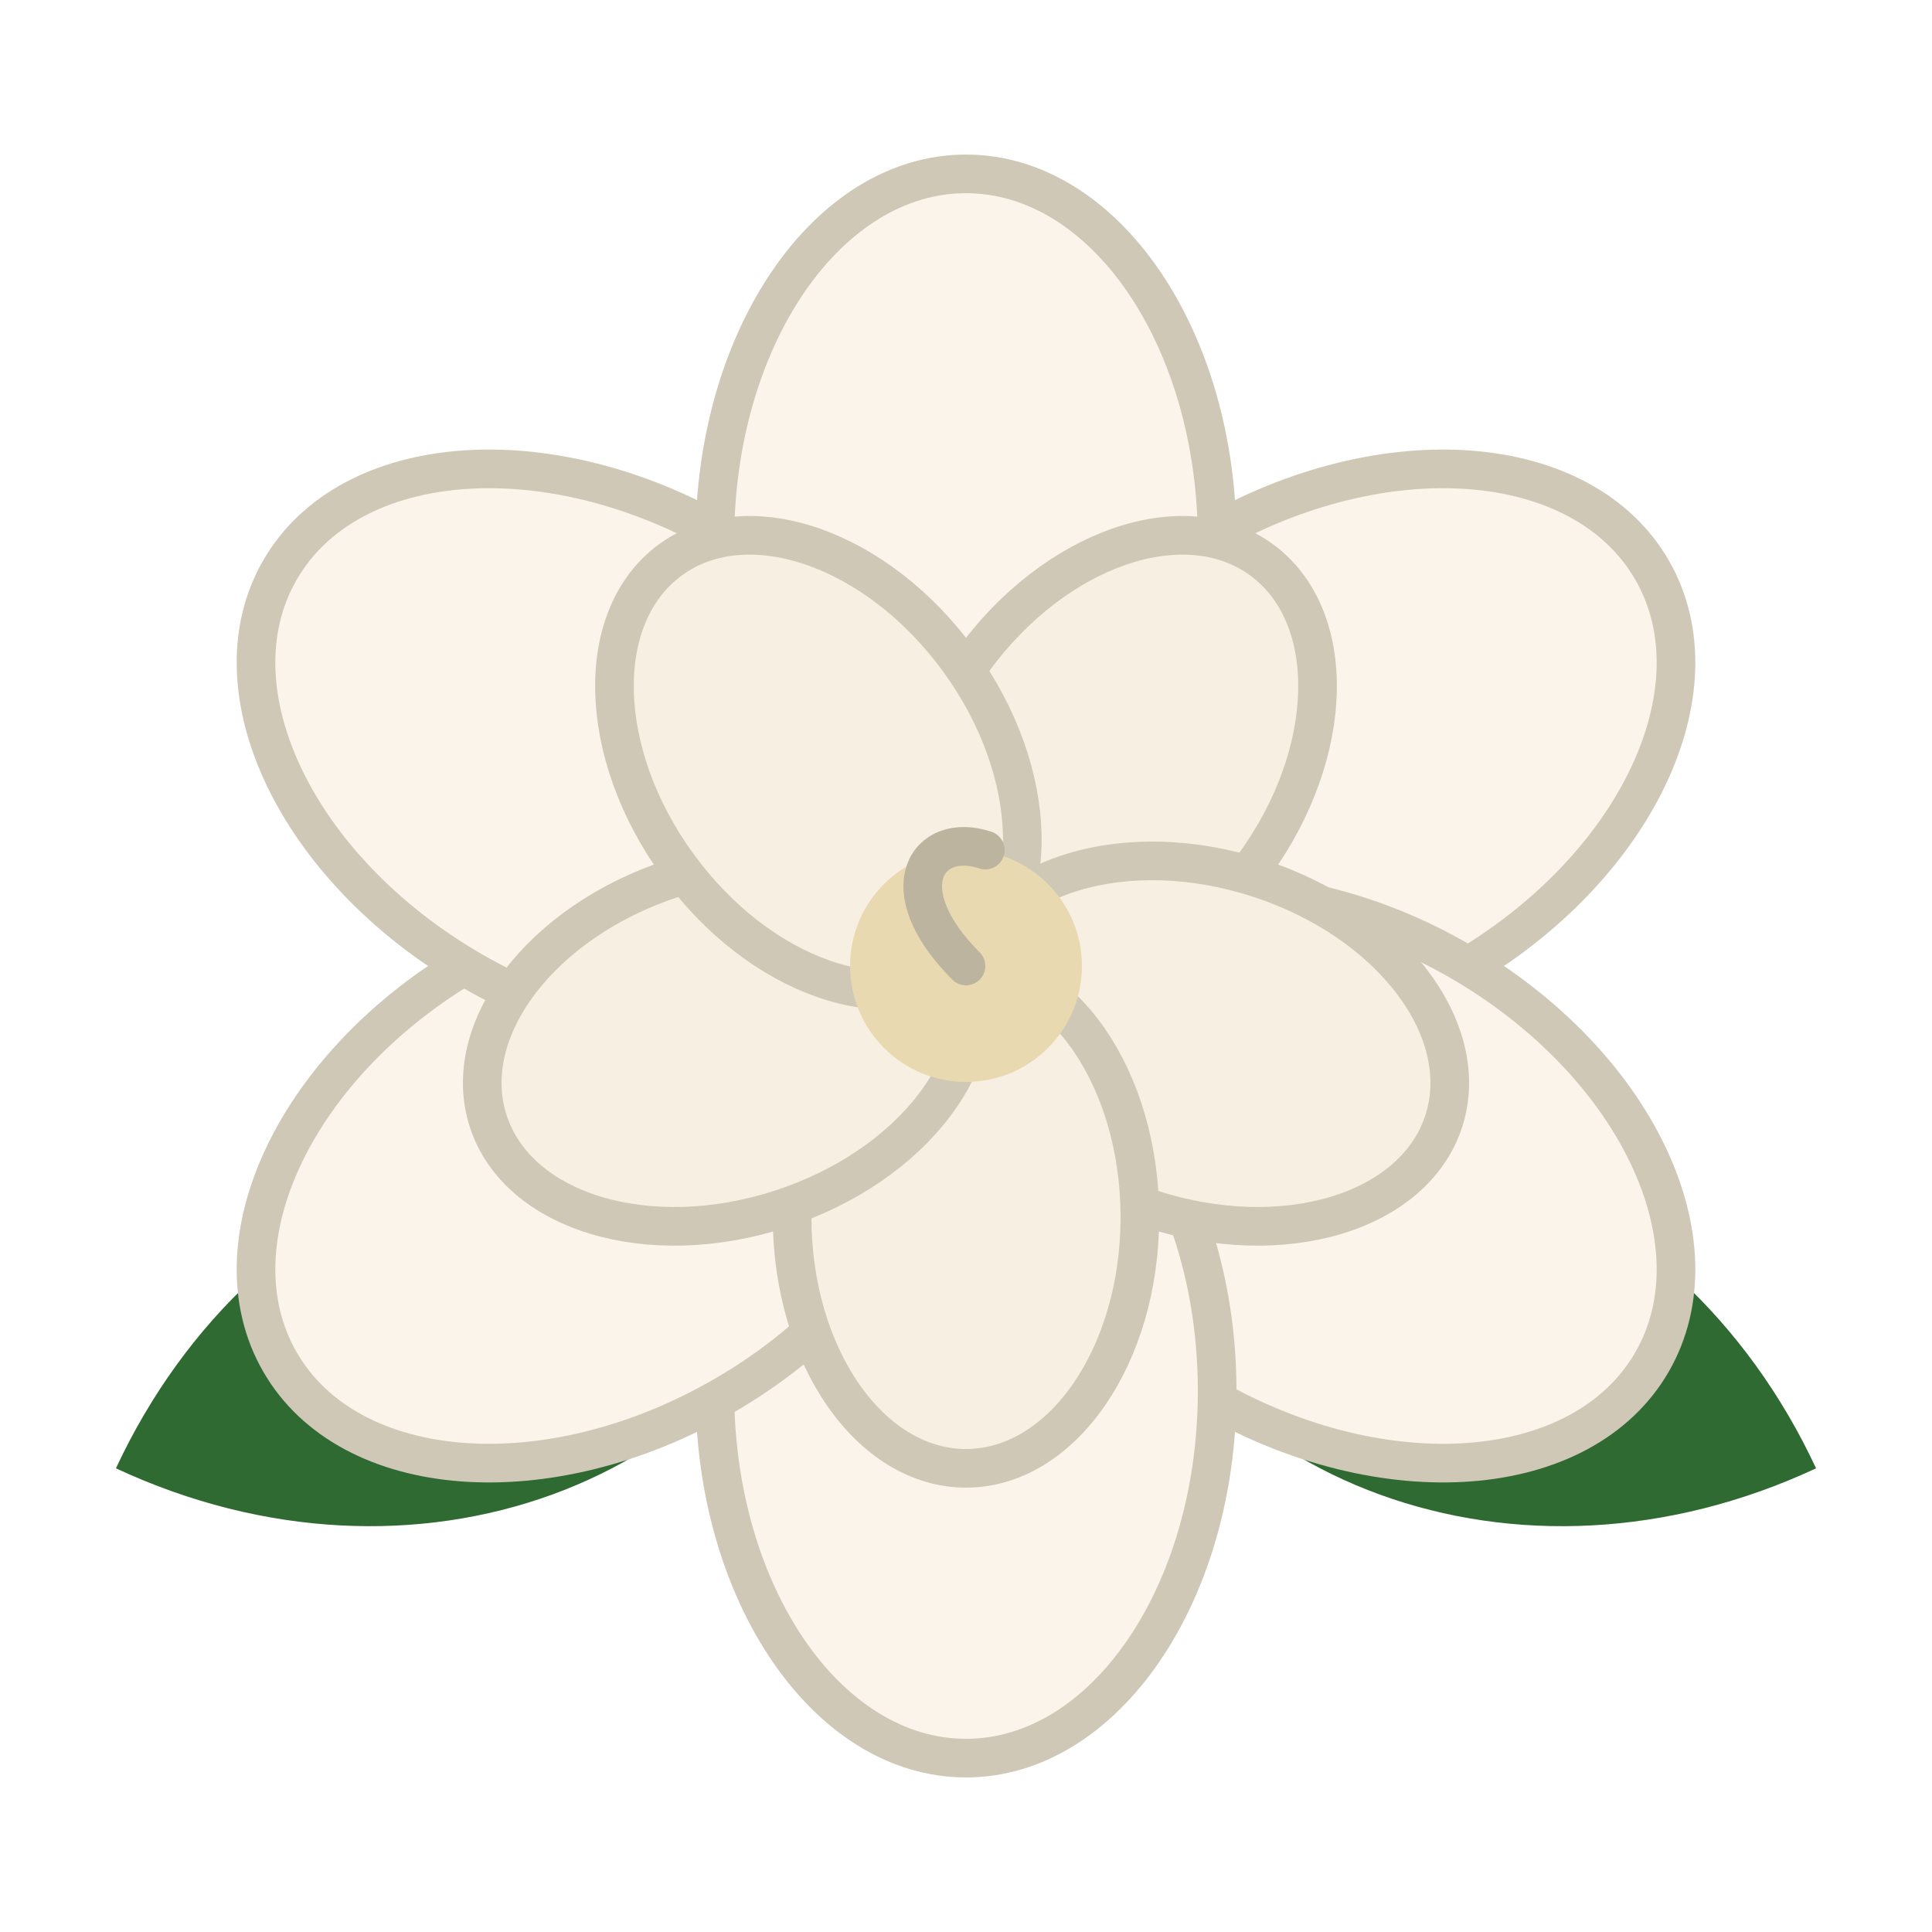
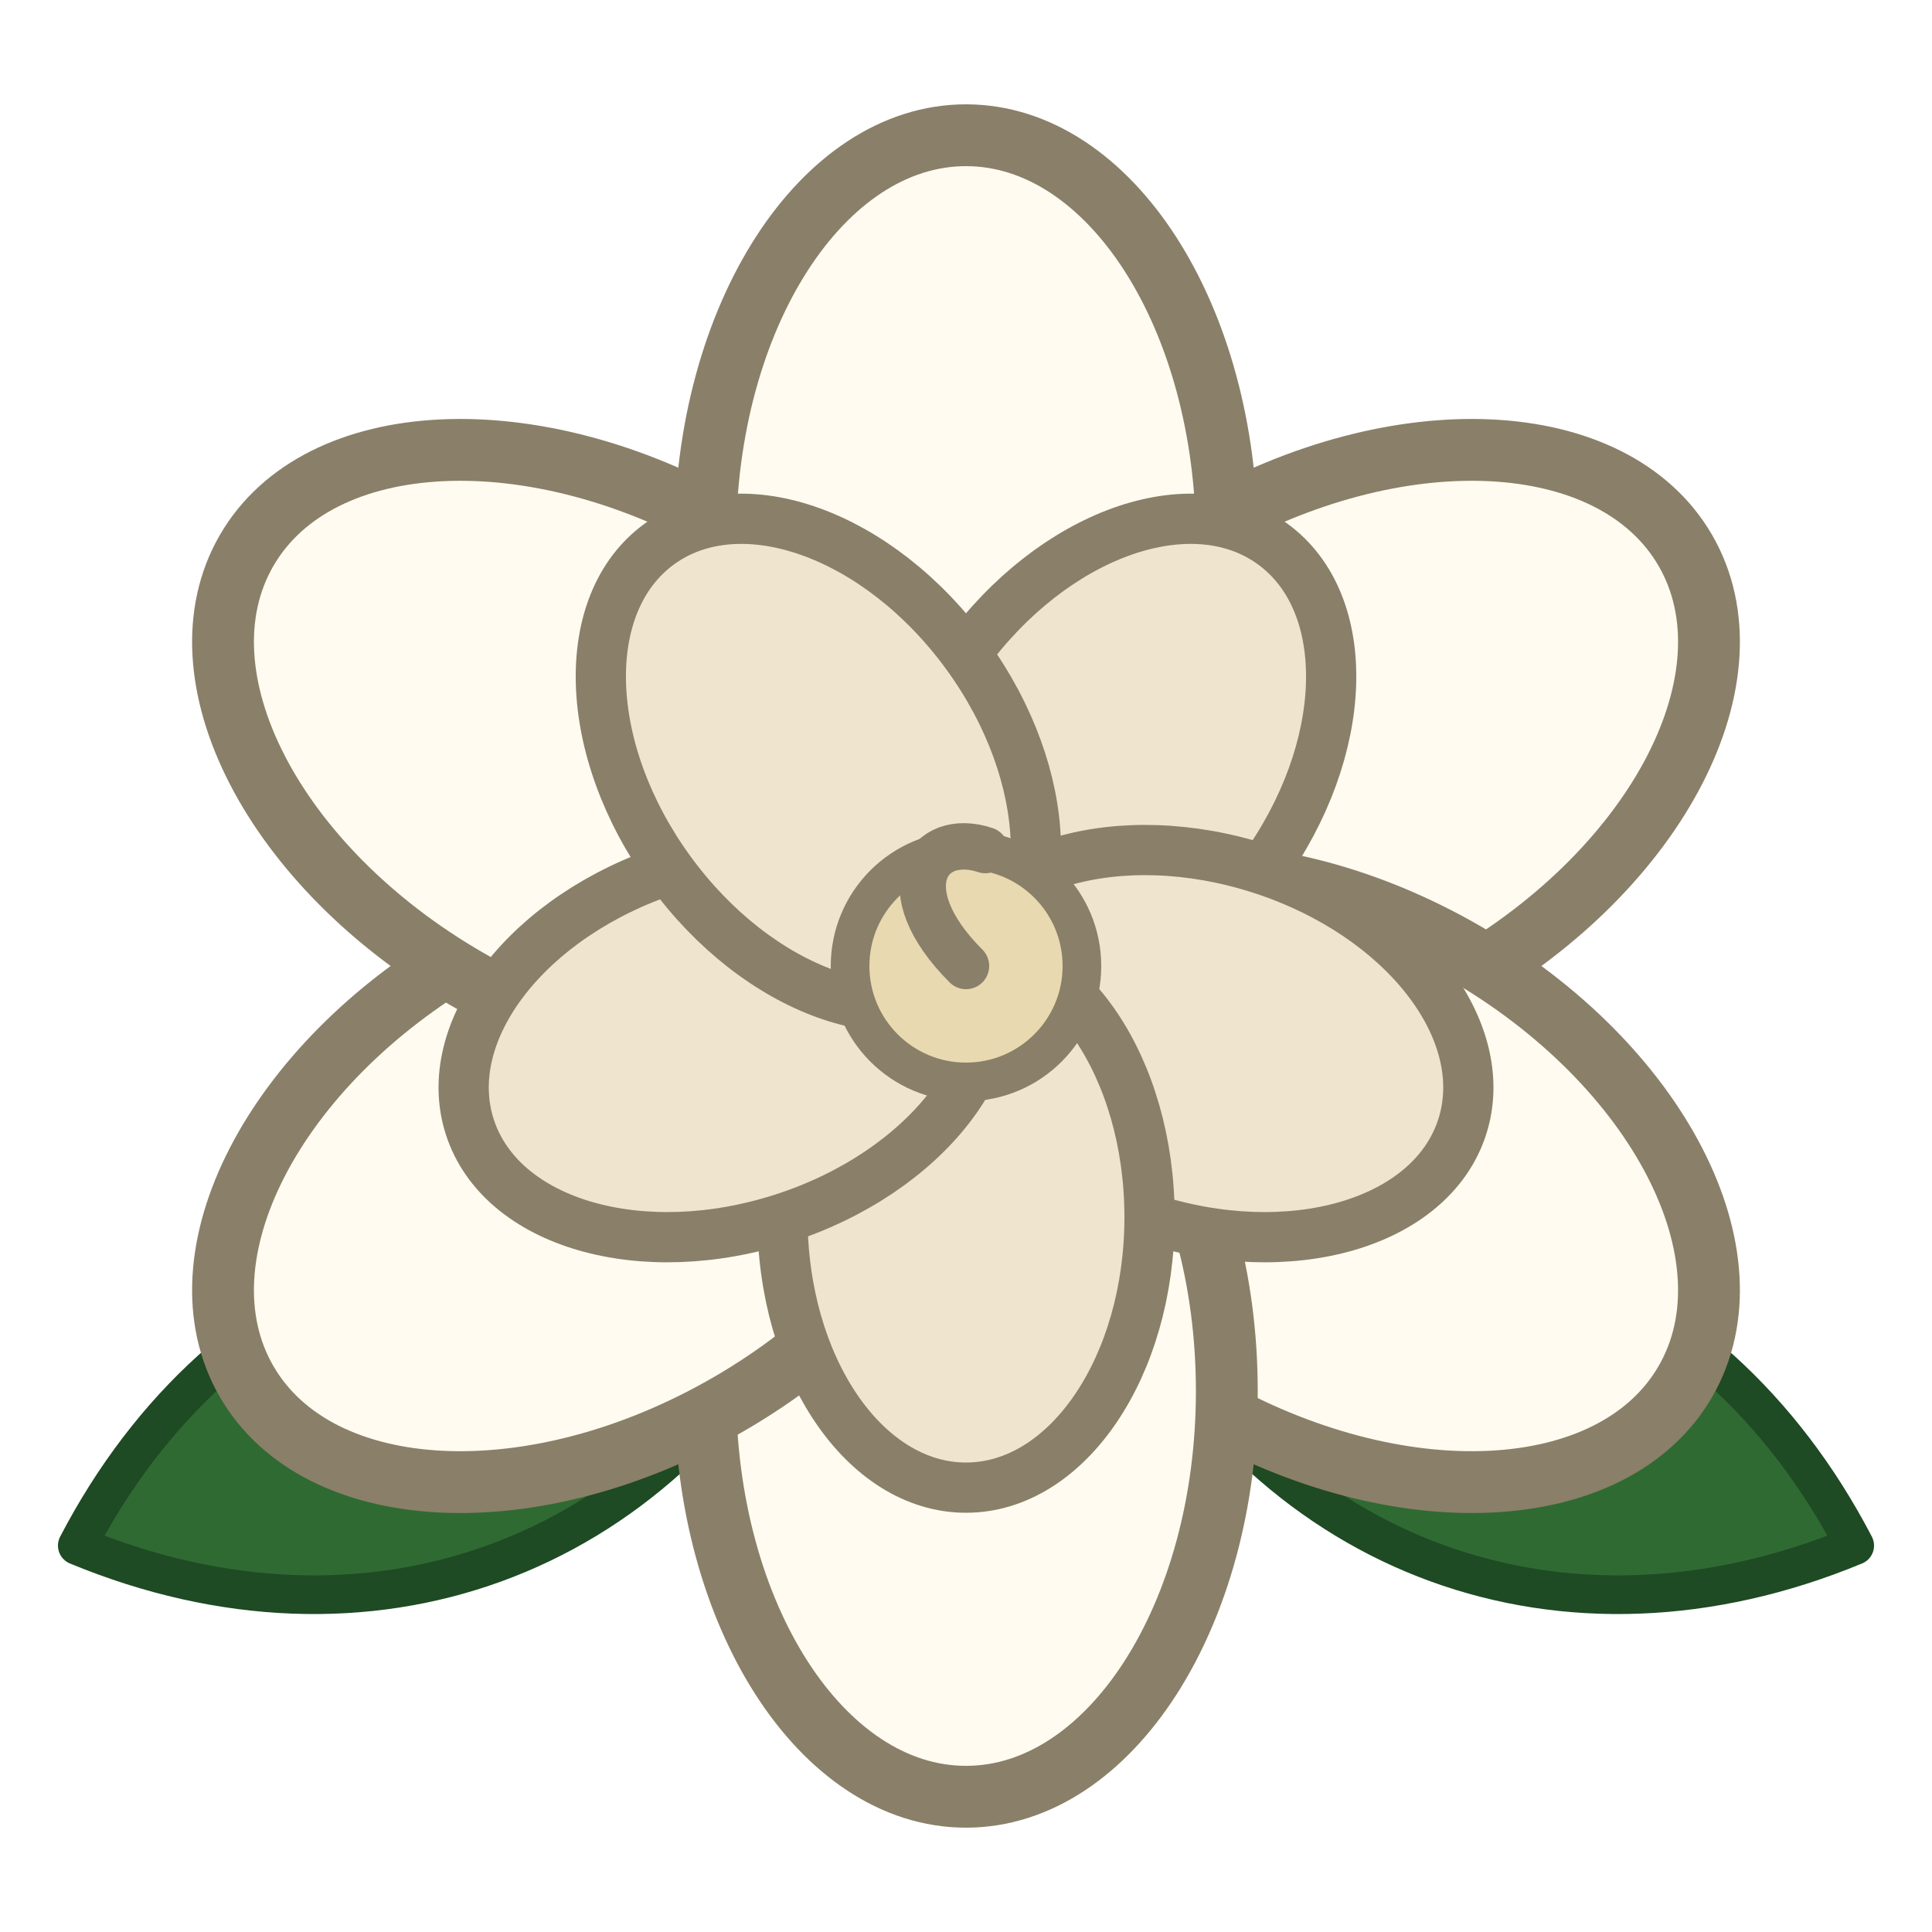
<svg xmlns="http://www.w3.org/2000/svg" viewBox="0 0 100 100">
-   <g transform="translate(6 76) rotate(-20)">
-     <path d="M0 0C12 -12 30 -12 40 0C30 12 12 12 0 0Z" fill="#2F6A32" />
+   <path d="M0 0C12 -11 28 -11 40 0C28 11 12 11 0 0Z" transform="translate(4 80) rotate(-20)" fill="#2F6A32" stroke="#1E4A24" stroke-width="2" stroke-linejoin="round" />
+   <path d="M0 0C12 -11 28 -11 40 0C28 11 12 11 0 0Z" transform="translate(96 80) rotate(200)" fill="#2F6A32" stroke="#1E4A24" stroke-width="2" stroke-linejoin="round" />
+   <g fill="#FFFBF0" stroke="#8A7F68" stroke-width="3.2">
+     <ellipse cx="50" cy="28" rx="13.5" ry="21" transform="rotate(0 50 50)" />
+     <ellipse cx="50" cy="28" rx="13.5" ry="21" transform="rotate(60 50 50)" />
+     <ellipse cx="50" cy="28" rx="13.5" ry="21" transform="rotate(120 50 50)" />
+     <ellipse cx="50" cy="28" rx="13.5" ry="21" transform="rotate(180 50 50)" />
+     <ellipse cx="50" cy="28" rx="13.5" ry="21" transform="rotate(240 50 50)" />
+     <ellipse cx="50" cy="28" rx="13.5" ry="21" transform="rotate(300 50 50)" />
  </g>
-   <g transform="translate(94 76) rotate(200)">
-     <path d="M0 0C12 -12 30 -12 40 0C30 12 12 12 0 0Z" fill="#2F6A32" />
+   <g fill="#EFE5CE" stroke="#8A7F68" stroke-width="2.6">
+     <ellipse cx="50" cy="37" rx="9.5" ry="14" transform="rotate(36 50 50)" />
+     <ellipse cx="50" cy="37" rx="9.5" ry="14" transform="rotate(108 50 50)" />
+     <ellipse cx="50" cy="37" rx="9.5" ry="14" transform="rotate(180 50 50)" />
+     <ellipse cx="50" cy="37" rx="9.5" ry="14" transform="rotate(252 50 50)" />
+     <ellipse cx="50" cy="37" rx="9.5" ry="14" transform="rotate(324 50 50)" />
  </g>
-   <g fill="#FAF4EA" stroke="#CFC8B6" stroke-width="2">
-     <ellipse cx="50" cy="28" rx="13" ry="19" transform="rotate(0 50 50)" />
-     <ellipse cx="50" cy="28" rx="13" ry="19" transform="rotate(60 50 50)" />
-     <ellipse cx="50" cy="28" rx="13" ry="19" transform="rotate(120 50 50)" />
-     <ellipse cx="50" cy="28" rx="13" ry="19" transform="rotate(180 50 50)" />
-     <ellipse cx="50" cy="28" rx="13" ry="19" transform="rotate(240 50 50)" />
-     <ellipse cx="50" cy="28" rx="13" ry="19" transform="rotate(300 50 50)" />
-   </g>
-   <g fill="#F7F0E2" stroke="#CFC8B6" stroke-width="2">
-     <ellipse cx="50" cy="37" rx="9" ry="13" transform="rotate(36 50 50)" />
-     <ellipse cx="50" cy="37" rx="9" ry="13" transform="rotate(108 50 50)" />
-     <ellipse cx="50" cy="37" rx="9" ry="13" transform="rotate(180 50 50)" />
-     <ellipse cx="50" cy="37" rx="9" ry="13" transform="rotate(252 50 50)" />
-     <ellipse cx="50" cy="37" rx="9" ry="13" transform="rotate(324 50 50)" />
-   </g>
-   <circle cx="50" cy="50" r="6" fill="#E8D9B0" />
-   <path d="M50 50C46 46 48 43 51 44" fill="none" stroke="#BDB4A0" stroke-width="2" stroke-linecap="round" stroke-linejoin="round" />
+   <circle cx="50" cy="50" r="6" fill="#E8D9B0" stroke="#8A7F68" stroke-width="2" />
+   <path d="M50 50C46 46 48 43 51 44" fill="none" stroke="#8A7F68" stroke-width="2.4" stroke-linecap="round" />
</svg>
